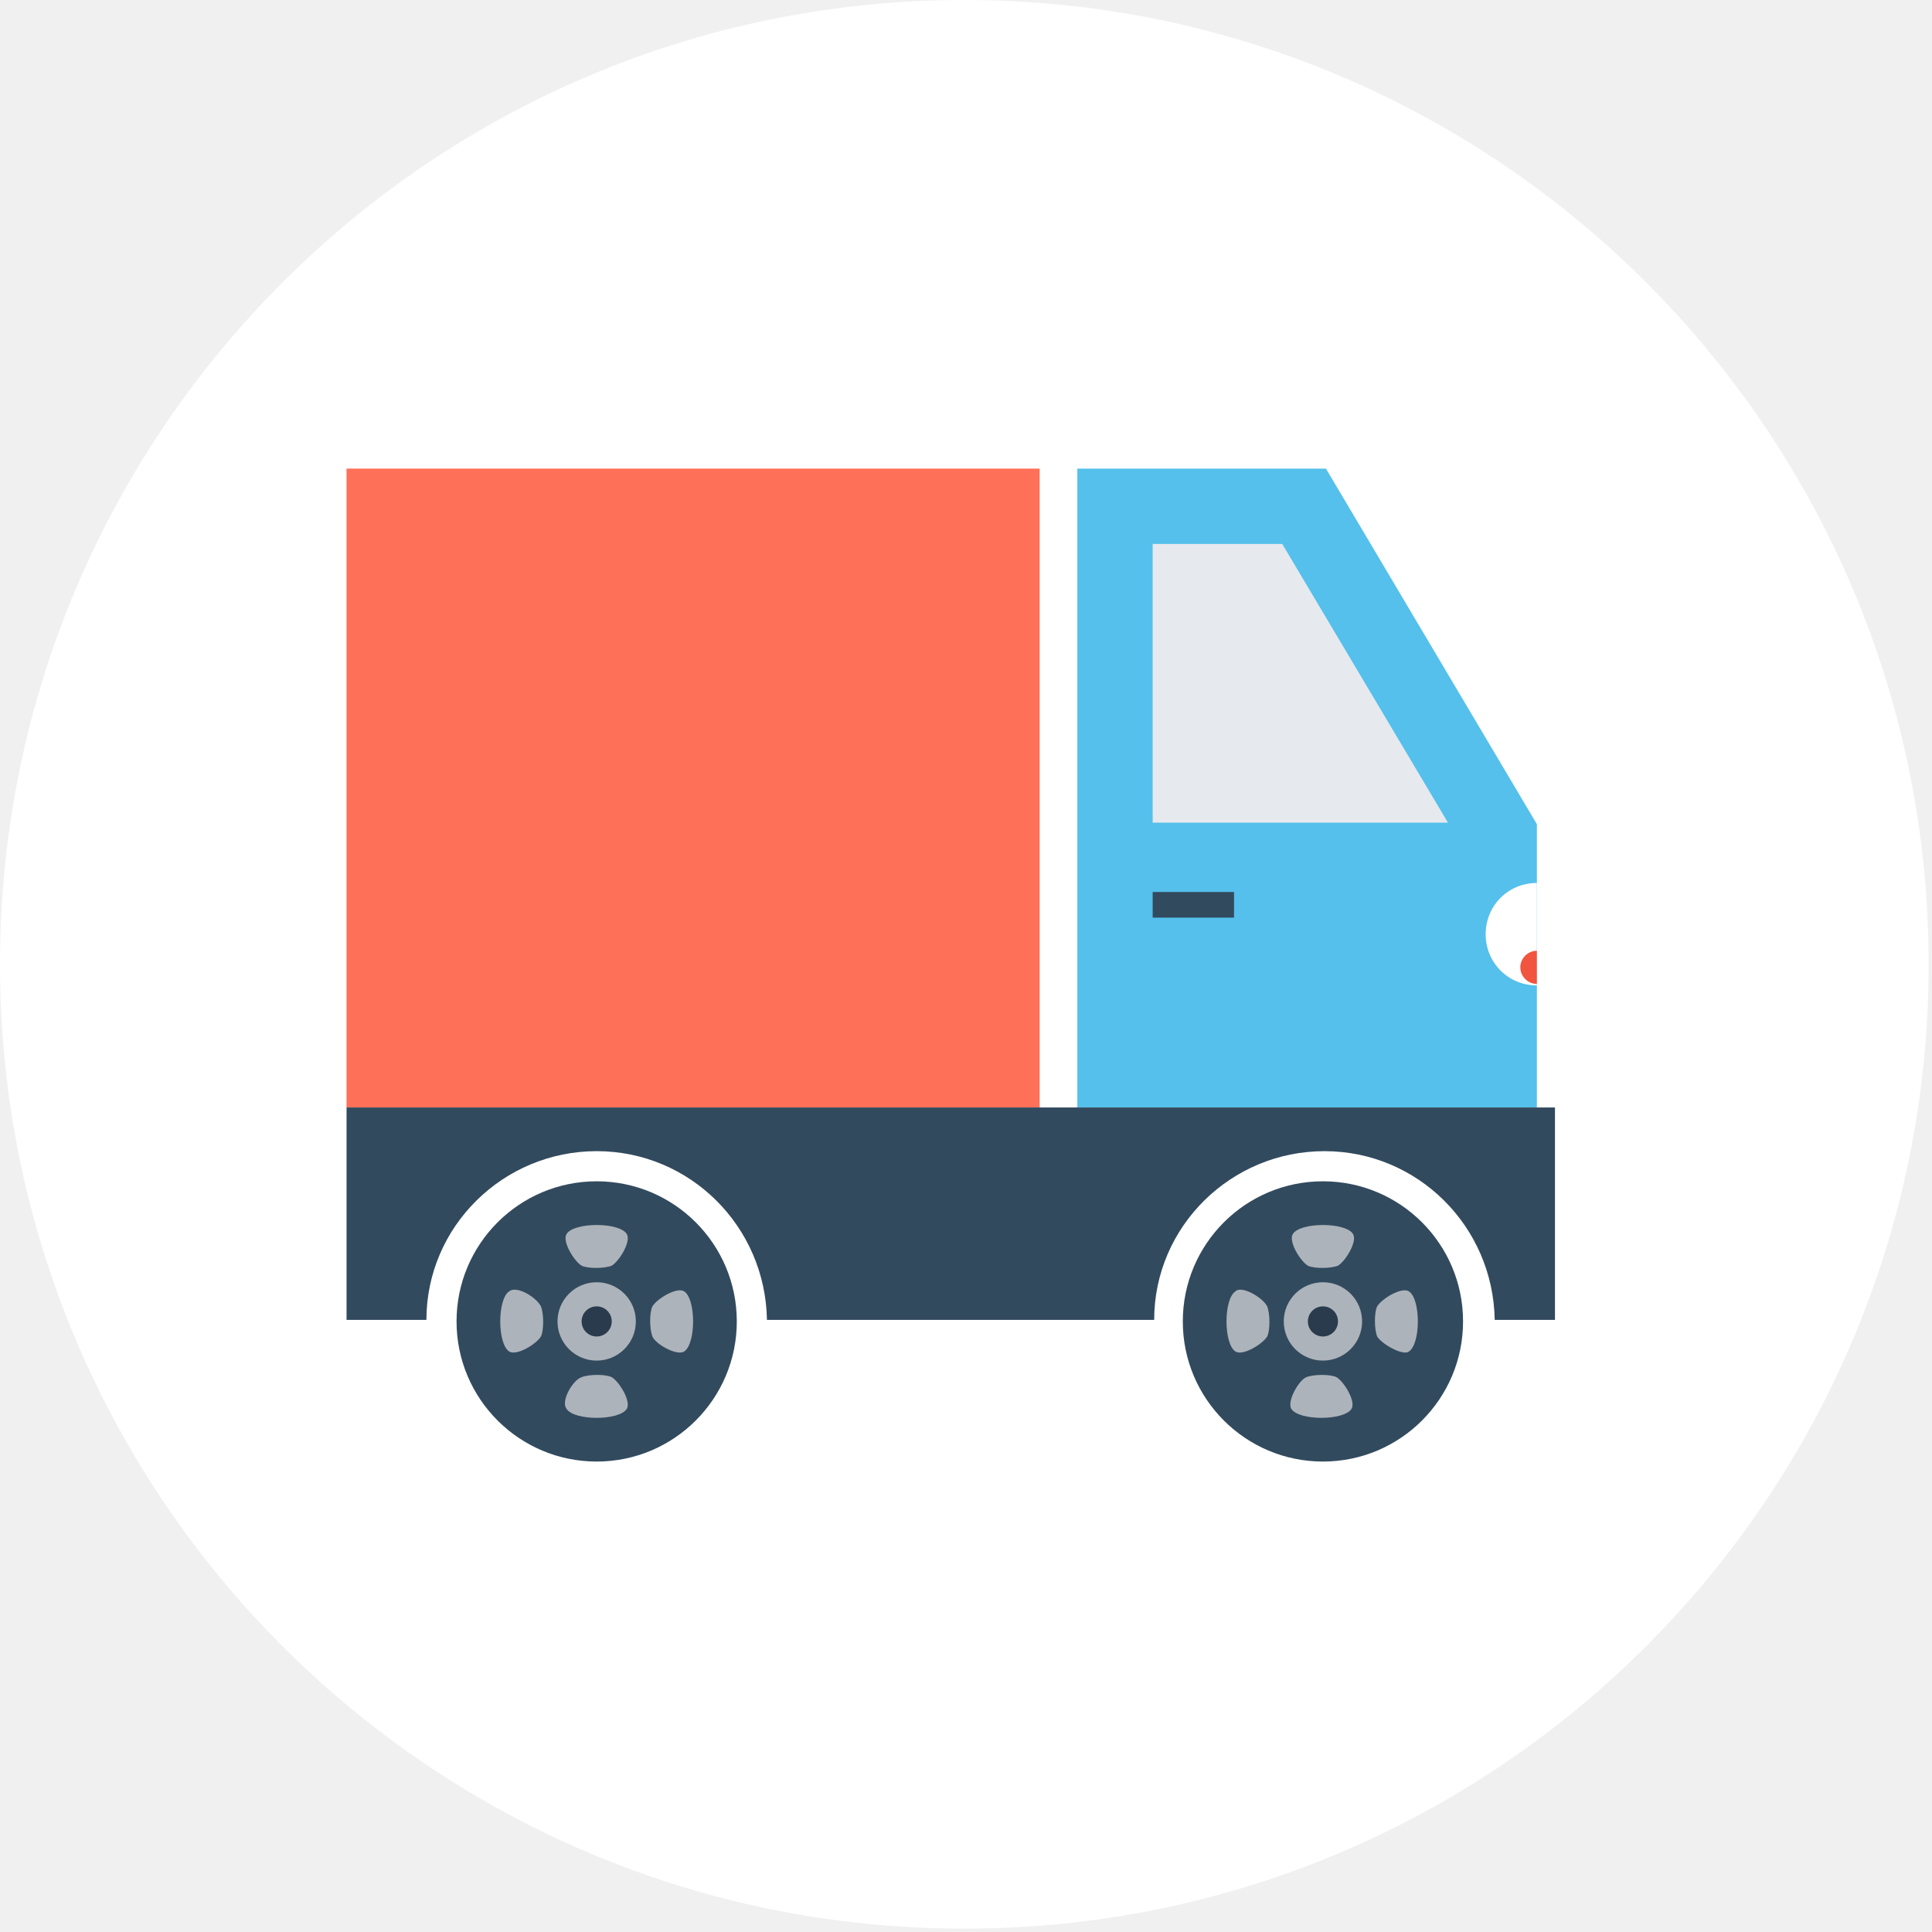
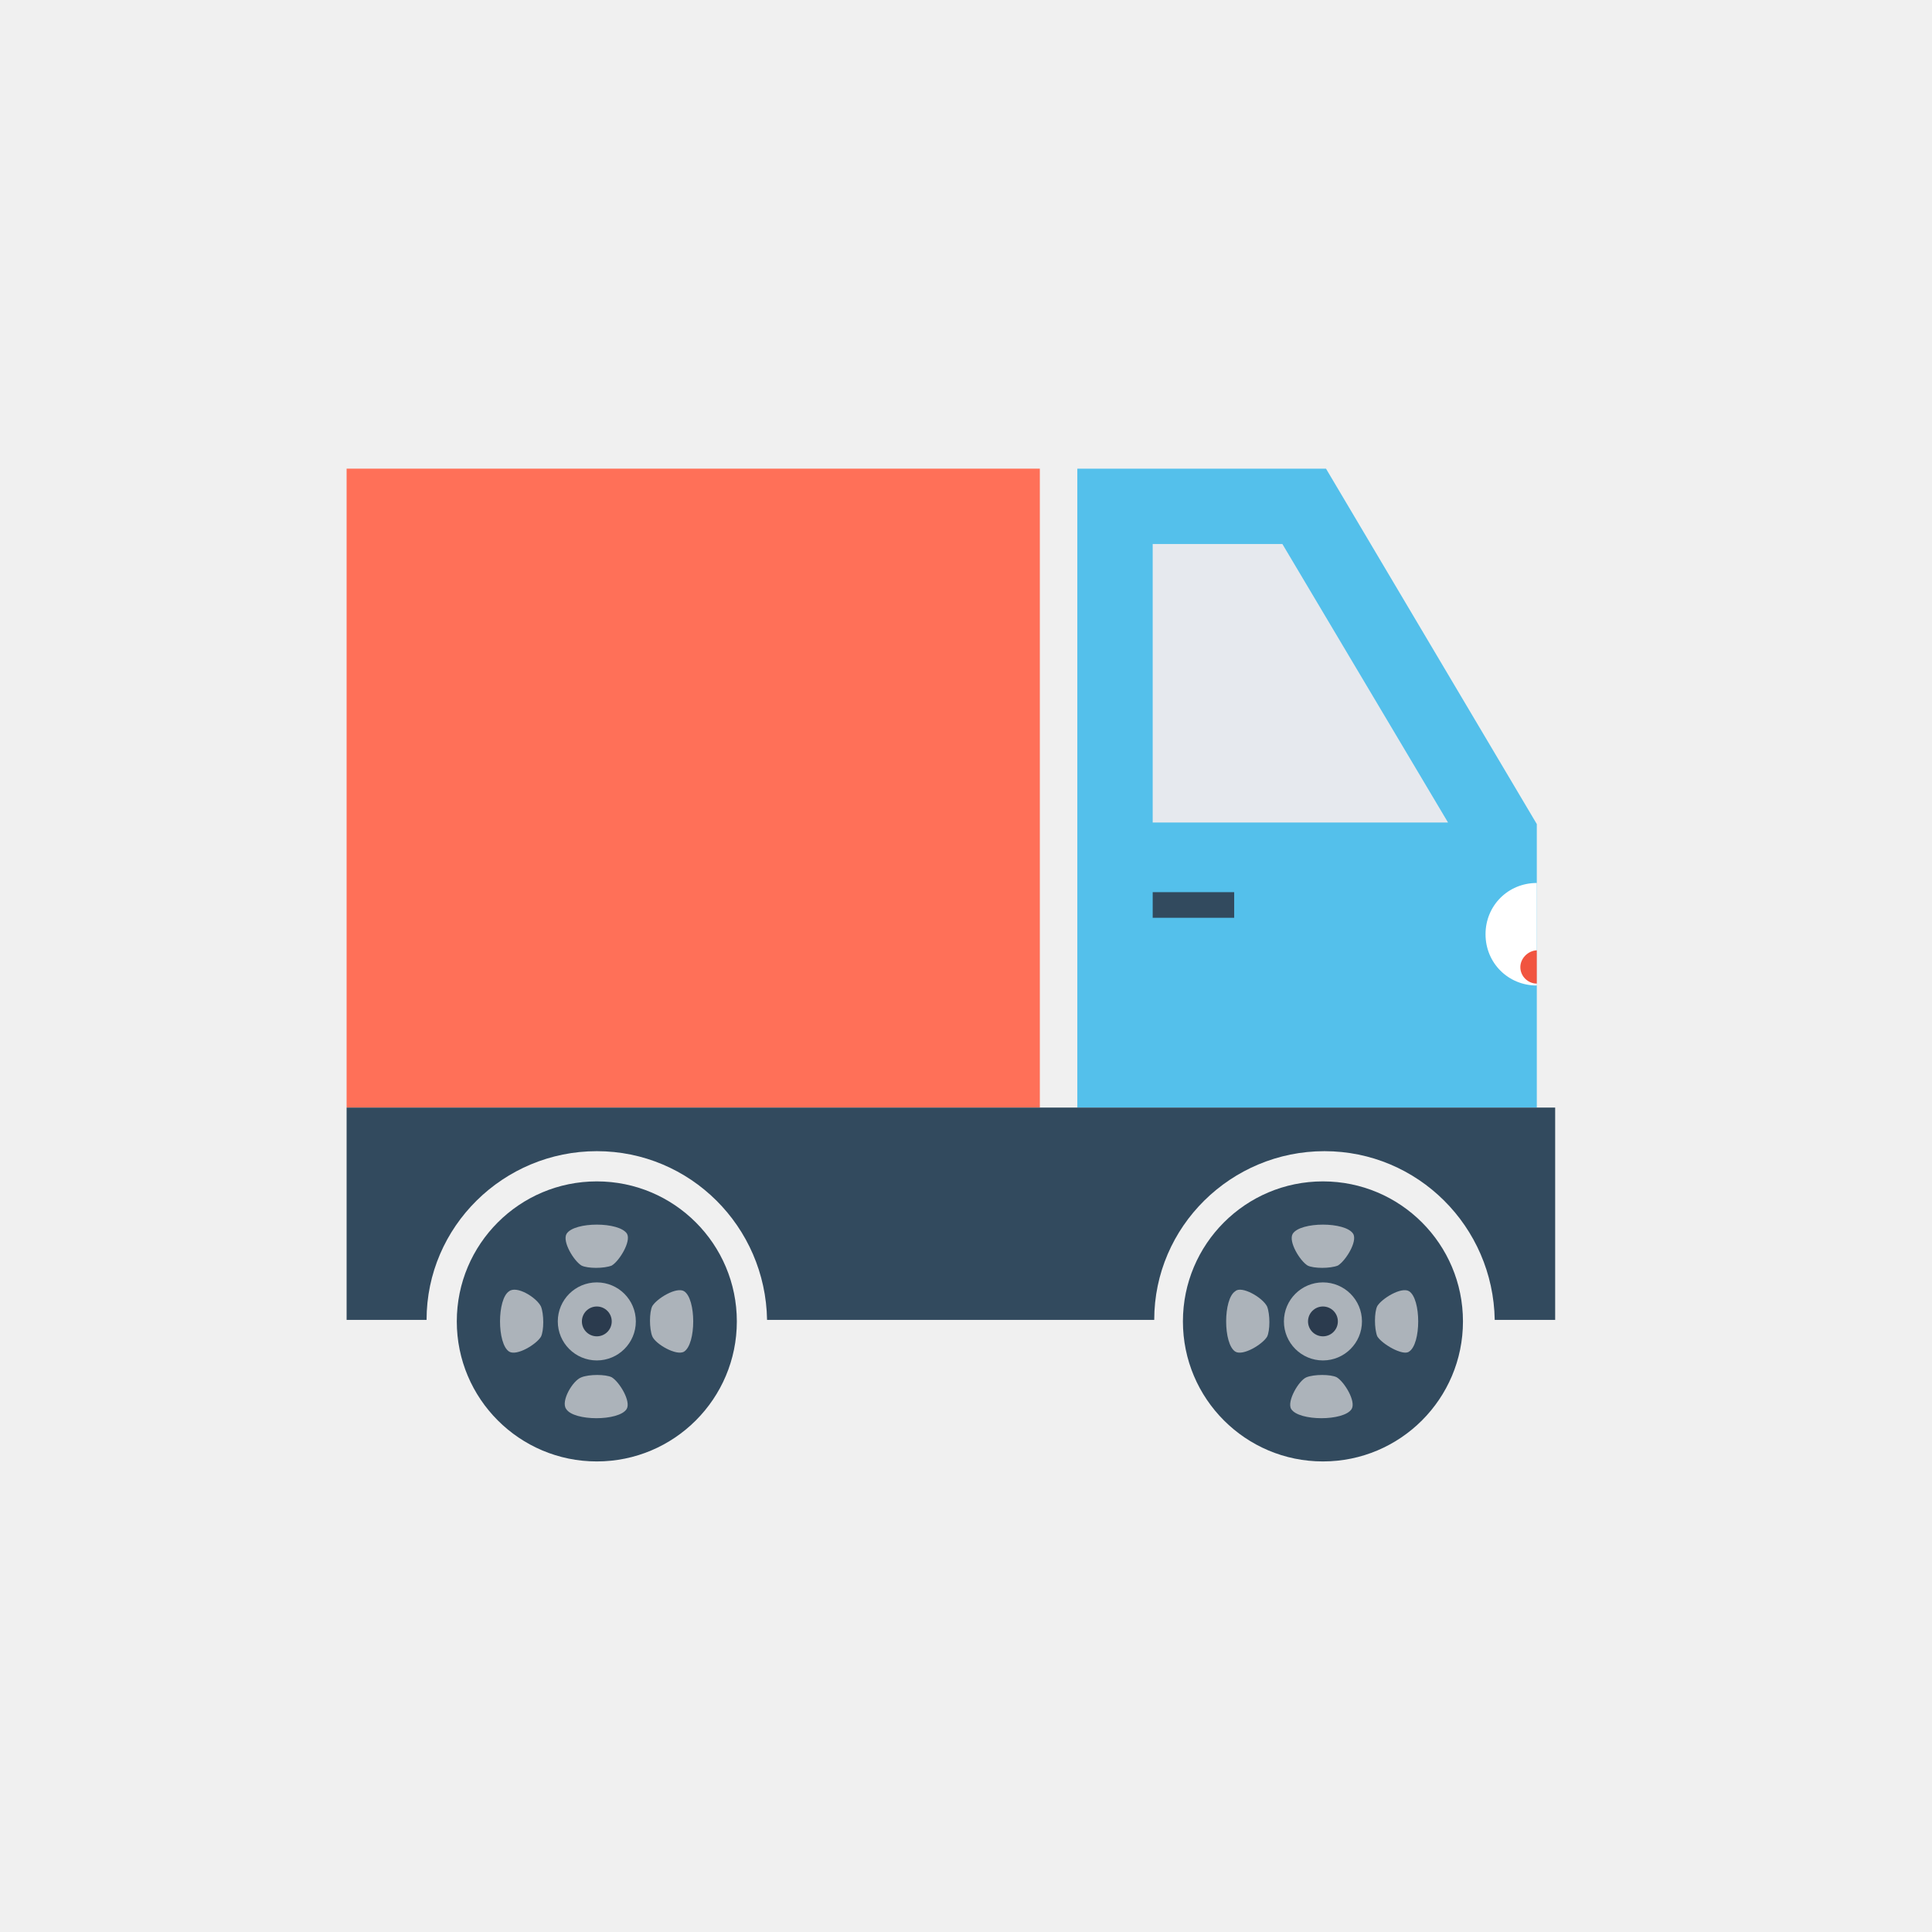
- <svg xmlns="http://www.w3.org/2000/svg" width="505px" height="505px" viewBox="0 0 505 505" version="1.1">
-   <defs />
-   <g id="Page-1" stroke="none" stroke-width="1" fill="none" fill-rule="evenodd">
-     <g id="Stepper---Delivery" fill-rule="nonzero">
-       <circle id="Oval" fill="#FFFFFF" cx="252.062" cy="252.062" r="252.062" />
-       <circle id="Oval" fill="#324A5E" cx="345.797" cy="345.403" r="36.628" />
-       <g id="Group" transform="translate(320, 320)" fill="#ACB3BA">
-         <circle id="Oval" cx="25.797" cy="25.403" r="10.24" />
-         <path d="M29.735,10.831 C27.766,11.619 23.433,11.619 21.858,10.831 C19.889,9.649 16.738,4.529 17.92,2.56 C19.889,-0.591 31.705,-0.591 33.674,2.56 C34.855,4.529 31.705,9.649 29.735,10.831 Z" id="Shape" />
-         <path d="M21.465,39.975 C23.434,39.187 27.767,39.187 29.342,39.975 C31.311,41.157 34.462,46.277 33.28,48.246 C31.311,51.397 19.495,51.397 17.526,48.246 C16.345,46.277 19.495,40.763 21.465,39.975 Z" id="Shape" />
-         <path d="M39.975,29.342 C39.187,27.373 39.187,23.04 39.975,21.465 C41.157,19.496 46.277,16.345 48.246,17.527 C51.397,19.496 51.397,31.312 48.246,33.281 C46.671,34.462 41.157,31.311 39.975,29.342 Z" id="Shape" />
-         <path d="M11.225,21.465 C12.013,23.434 12.013,27.767 11.225,29.342 C10.043,31.311 4.923,34.462 2.954,33.28 C-0.197,31.311 -0.197,19.495 2.954,17.526 C4.529,15.951 10.043,19.102 11.225,21.465 Z" id="Shape" />
+ <svg xmlns="http://www.w3.org/2000/svg" version="1.1" id="Layer_1" x="0px" y="0px" viewBox="0 0 505 505" style="enable-background:new 0 0 505 505;" xml:space="preserve">
+   <style type="text/css">
+ 	.st0{fill:#324A5E;}
+ 	.st1{fill:#ACB3BA;}
+ 	.st2{fill:#2B3B4E;}
+ 	.st3{fill:#FF7058;}
+ 	.st4{fill:#54C0EB;}
+ 	.st5{fill:#E6E9EE;}
+ 	.st6{fill:#FFFFFF;}
+ 	.st7{fill:#F1543F;}
+ </style>
+   <g id="Page-1">
+     <g id="Stepper---Delivery">
+       <circle id="Oval_1_" class="st0" cx="345.8" cy="345.4" r="36.6" />
+       <g id="Group" transform="translate(320, 320)">
+         <circle id="Oval_2_" class="st1" cx="25.8" cy="25.4" r="10.2" />
+         <path id="Shape" class="st1" d="M29.7,10.8c-2,0.8-6.3,0.8-7.9,0c-2-1.2-5.1-6.3-3.9-8.3c2-3.2,13.8-3.2,15.8,0     C34.9,4.5,31.7,9.6,29.7,10.8z" />
+         <path id="Shape_1_" class="st1" d="M21.5,40c2-0.8,6.3-0.8,7.9,0c2,1.2,5.1,6.3,3.9,8.3c-2,3.2-13.8,3.2-15.8,0     C16.3,46.3,19.5,40.8,21.5,40z" />
+         <path id="Shape_2_" class="st1" d="M40,29.3c-0.8-2-0.8-6.3,0-7.9c1.2-2,6.3-5.1,8.3-3.9c3.2,2,3.2,13.8,0,15.8     C46.7,34.5,41.2,31.3,40,29.3z" />
+         <path id="Shape_3_" class="st1" d="M11.2,21.5c0.8,2,0.8,6.3,0,7.9c-1.2,2-6.3,5.1-8.3,3.9c-3.2-2-3.2-13.8,0-15.8     C4.5,16,10,19.1,11.2,21.5z" />
      </g>
-       <circle id="Oval" fill="#2B3B4E" cx="345.797" cy="345.403" r="3.938" />
-       <rect id="Rectangle-path" fill="#FF7058" x="90.585" y="122.486" width="181.169" height="166.991" />
-       <polygon id="Shape" fill="#54C0EB" points="401.723 215.434 346.585 122.486 281.6 122.486 281.6 289.477 401.723 289.477" />
-       <polygon id="Shape" fill="#E6E9EE" points="378.486 215.04 335.163 142.178 301.292 142.178 301.292 215.04" />
-       <rect id="Rectangle-path" fill="#324A5E" x="301.292" y="233.157" width="21.268" height="6.695" />
-       <path d="M388.332,244.185 C388.332,251.668 394.24,257.576 401.723,257.576 L401.723,230.794 C394.24,230.794 388.332,236.702 388.332,244.185 Z" id="Shape" fill="#FFFFFF" />
-       <path d="M397.391,252.849 C397.391,255.212 399.36,257.181 401.723,257.181 L401.723,248.516 C399.36,248.517 397.391,250.486 397.391,252.849 Z" id="Shape" fill="#F1543F" />
-       <g id="Group" transform="translate(90, 289)" fill="#324A5E">
-         <path d="M315.662,0.477 L0.585,0.477 L0.585,56.009 L21.459,56.009 C21.459,31.591 41.545,11.898 65.964,11.898 C90.383,11.898 110.075,31.59 110.469,56.009 L211.687,56.009 C211.687,31.591 231.773,11.898 256.192,11.898 C280.61,11.898 300.303,31.59 300.697,56.009 L316.451,56.009 L316.451,0.477 L315.662,0.477 Z" id="Shape" />
-         <circle id="Oval" cx="65.963" cy="56.403" r="36.628" />
+       <circle id="Oval_3_" class="st2" cx="345.8" cy="345.4" r="3.9" />
+       <rect id="Rectangle-path" x="90.6" y="122.5" class="st3" width="181.2" height="167" />
+       <polygon id="Shape_4_" class="st4" points="401.7,215.4 346.6,122.5 281.6,122.5 281.6,289.5 401.7,289.5   " />
+       <polygon id="Shape_5_" class="st5" points="378.5,215 335.2,142.2 301.3,142.2 301.3,215   " />
+       <rect id="Rectangle-path_1_" x="301.3" y="233.2" class="st0" width="21.3" height="6.7" />
+       <path id="Shape_6_" class="st6" d="M388.3,244.2c0,7.5,5.9,13.4,13.4,13.4v-26.8C394.2,230.8,388.3,236.7,388.3,244.2z" />
+       <path id="Shape_7_" class="st7" d="M397.4,252.8c0,2.4,2,4.3,4.3,4.3v-8.7C399.4,248.5,397.4,250.5,397.4,252.8z" />
+       <g id="Group_1_" transform="translate(90, 289)">
+         <path id="Shape_8_" class="st0" d="M315.7,0.5H0.6V56h20.9c0-24.4,20.1-44.1,44.5-44.1s44.1,19.7,44.5,44.1h101.2     c0-24.4,20.1-44.1,44.5-44.1c24.4,0,44.1,19.7,44.5,44.1h15.8V0.5H315.7z" />
+         <circle id="Oval_4_" class="st0" cx="66" cy="56.4" r="36.6" />
      </g>
-       <g id="Group" transform="translate(130, 320)" fill="#ACB3BA">
-         <circle id="Oval" cx="25.963" cy="25.403" r="10.24" />
-         <path d="M29.902,10.831 C27.933,11.619 23.6,11.619 22.025,10.831 C20.056,9.649 16.905,4.529 18.087,2.56 C20.056,-0.591 31.872,-0.591 33.841,2.56 C35.022,4.529 31.871,9.649 29.902,10.831 Z" id="Shape" />
-         <path d="M22.025,39.975 C23.994,39.187 28.327,39.187 29.902,39.975 C31.871,41.157 35.022,46.277 33.84,48.246 C31.871,51.397 20.055,51.397 18.086,48.246 C16.511,46.277 19.662,40.763 22.025,39.975 Z" id="Shape" />
-         <path d="M40.535,29.342 C39.747,27.373 39.747,23.04 40.535,21.465 C41.717,19.496 46.837,16.345 48.806,17.527 C51.957,19.496 51.957,31.312 48.806,33.281 C46.837,34.462 41.323,31.311 40.535,29.342 Z" id="Shape" />
-         <path d="M11.391,21.465 C12.179,23.434 12.179,27.767 11.391,29.342 C10.209,31.311 5.089,34.462 3.12,33.28 C-0.031,31.311 -0.031,19.495 3.12,17.526 C5.089,15.951 10.209,19.102 11.391,21.465 Z" id="Shape" />
+       <g id="Group_2_" transform="translate(130, 320)">
+         <circle id="Oval_5_" class="st1" cx="26" cy="25.4" r="10.2" />
+         <path id="Shape_9_" class="st1" d="M29.9,10.8c-2,0.8-6.3,0.8-7.9,0c-2-1.2-5.1-6.3-3.9-8.3c2-3.2,13.8-3.2,15.8,0     C35,4.5,31.9,9.6,29.9,10.8z" />
+         <path id="Shape_10_" class="st1" d="M22,40c2-0.8,6.3-0.8,7.9,0c2,1.2,5.1,6.3,3.9,8.3c-2,3.2-13.8,3.2-15.8,0     C16.5,46.3,19.7,40.8,22,40z" />
+         <path id="Shape_11_" class="st1" d="M40.5,29.3c-0.8-2-0.8-6.3,0-7.9c1.2-2,6.3-5.1,8.3-3.9c3.2,2,3.2,13.8,0,15.8     C46.8,34.5,41.3,31.3,40.5,29.3z" />
+         <path id="Shape_12_" class="st1" d="M11.4,21.5c0.8,2,0.8,6.3,0,7.9c-1.2,2-6.3,5.1-8.3,3.9c-3.2-2-3.2-13.8,0-15.8     C5.1,16,10.2,19.1,11.4,21.5z" />
      </g>
-       <circle id="Oval" fill="#2B3B4E" cx="155.963" cy="345.403" r="3.938" />
+       <circle id="Oval_6_" class="st2" cx="156" cy="345.4" r="3.9" />
    </g>
  </g>
</svg>
